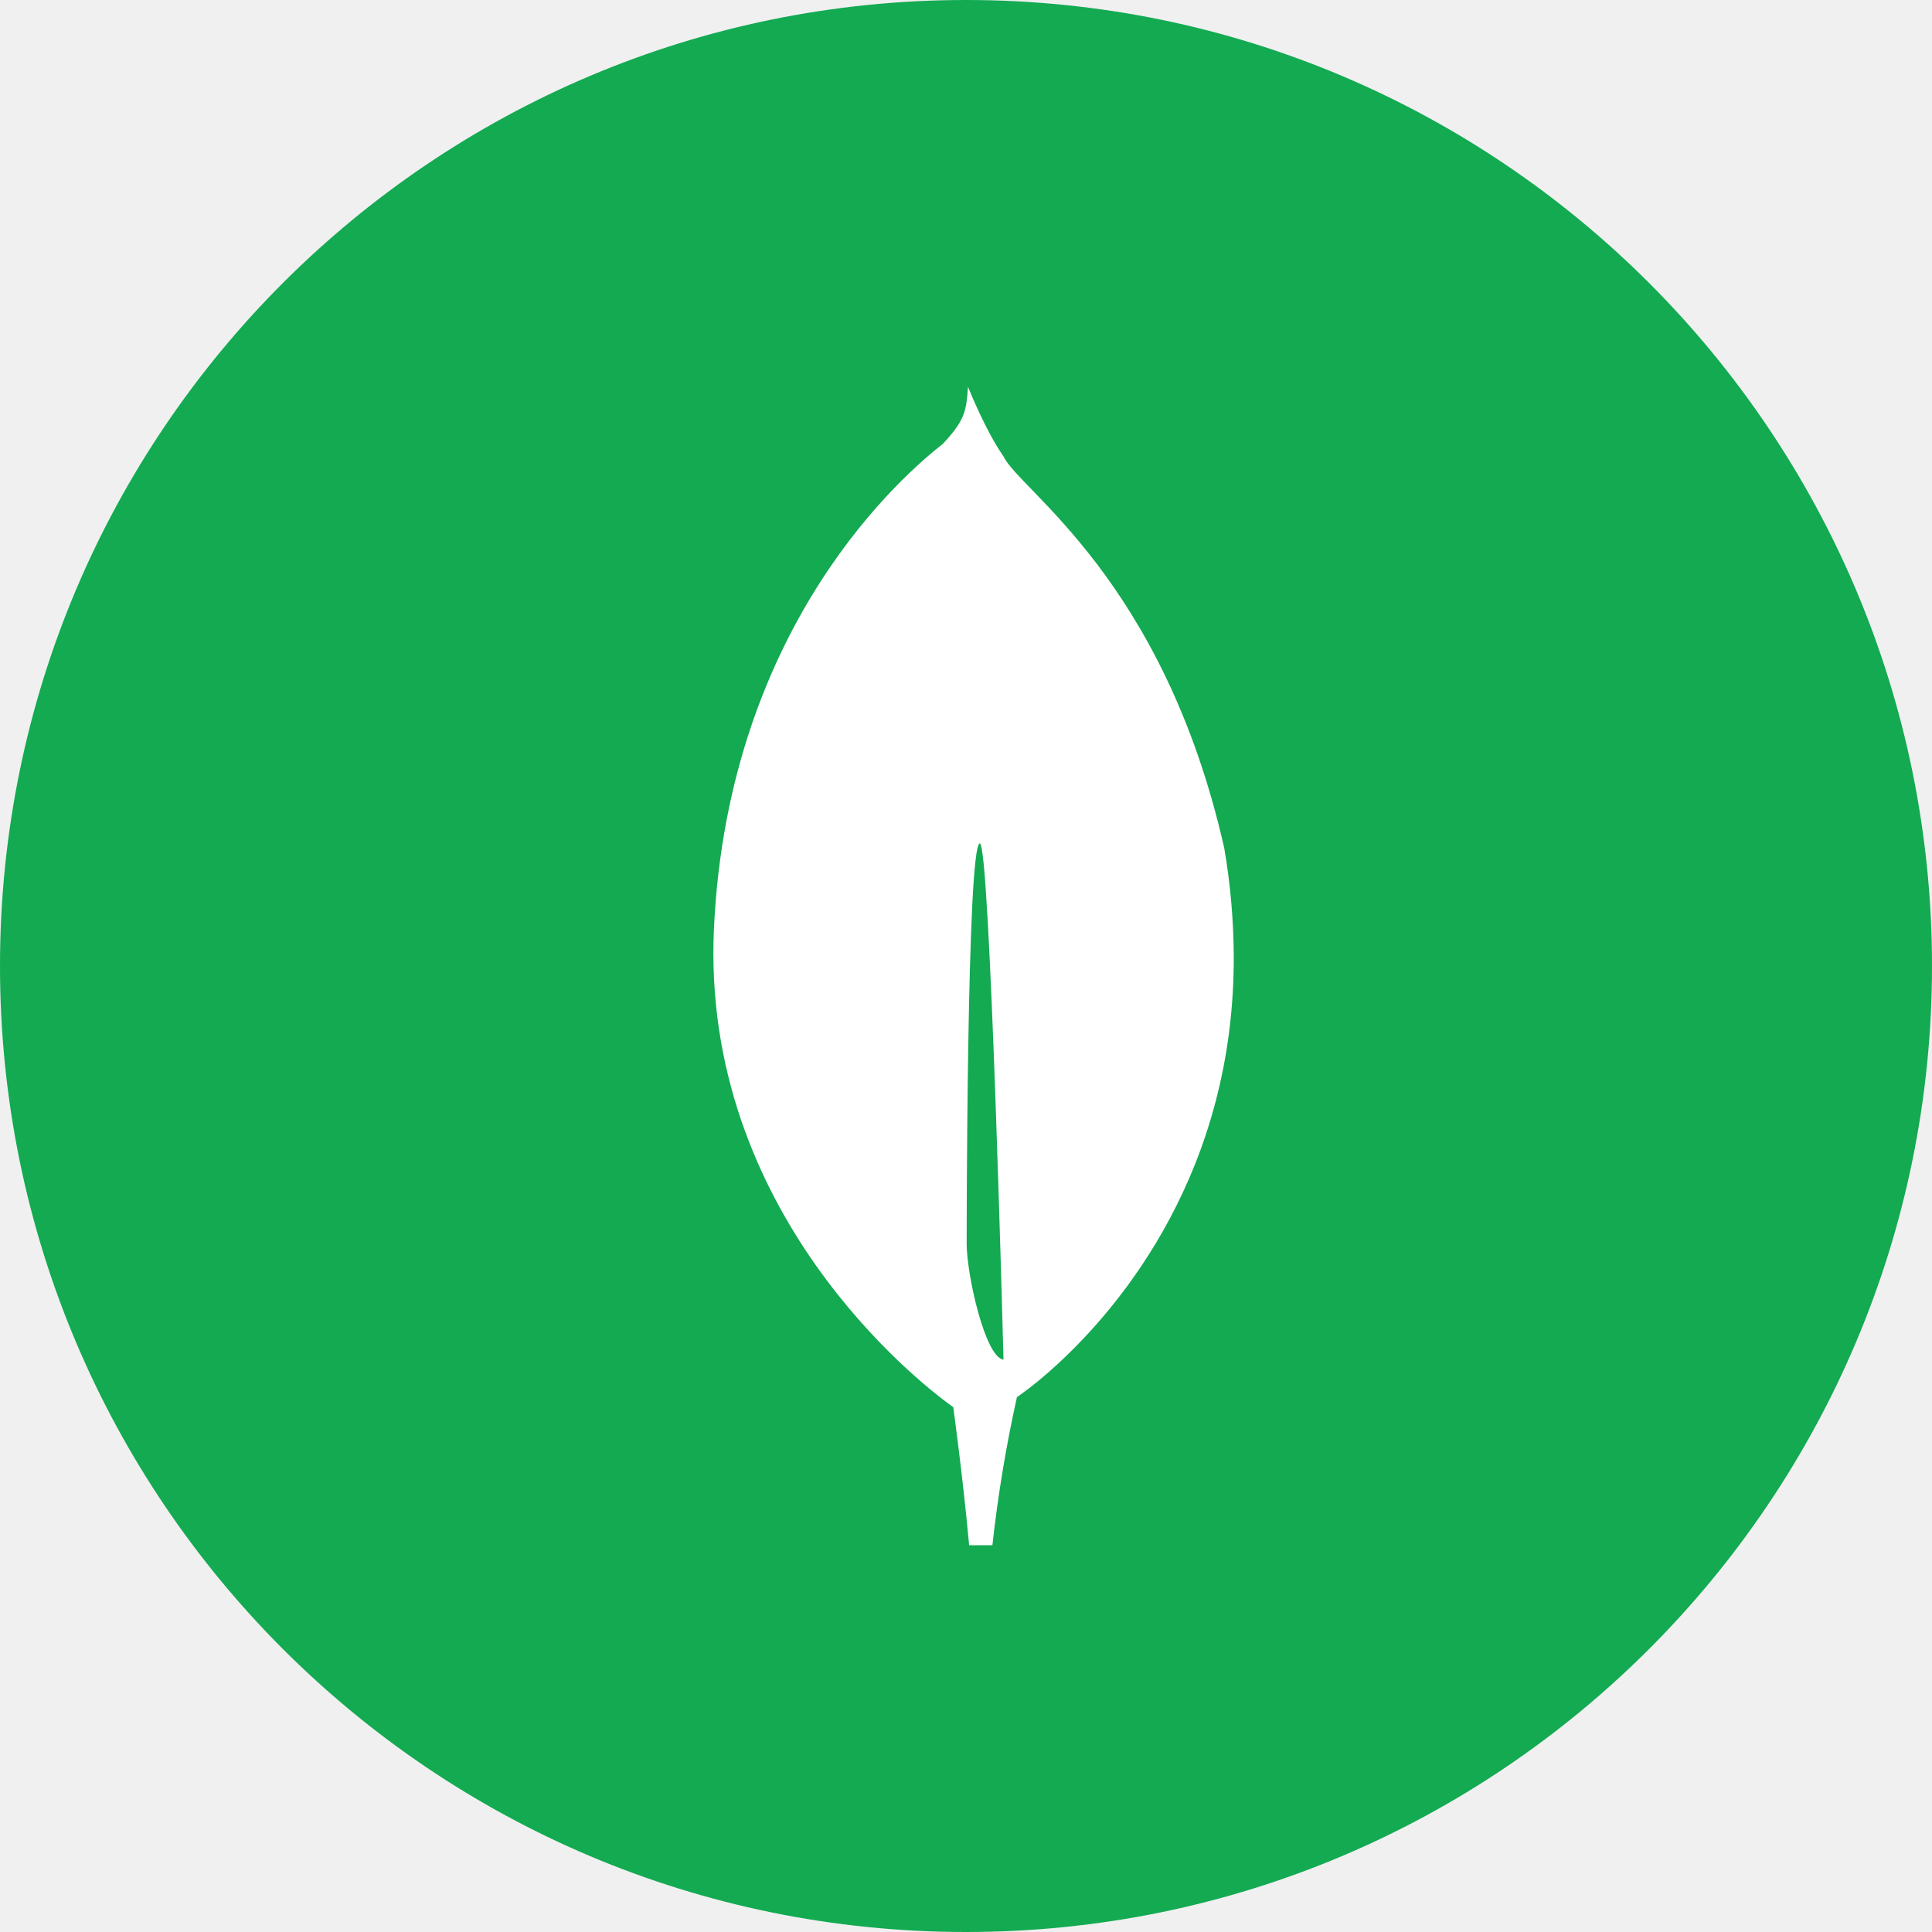
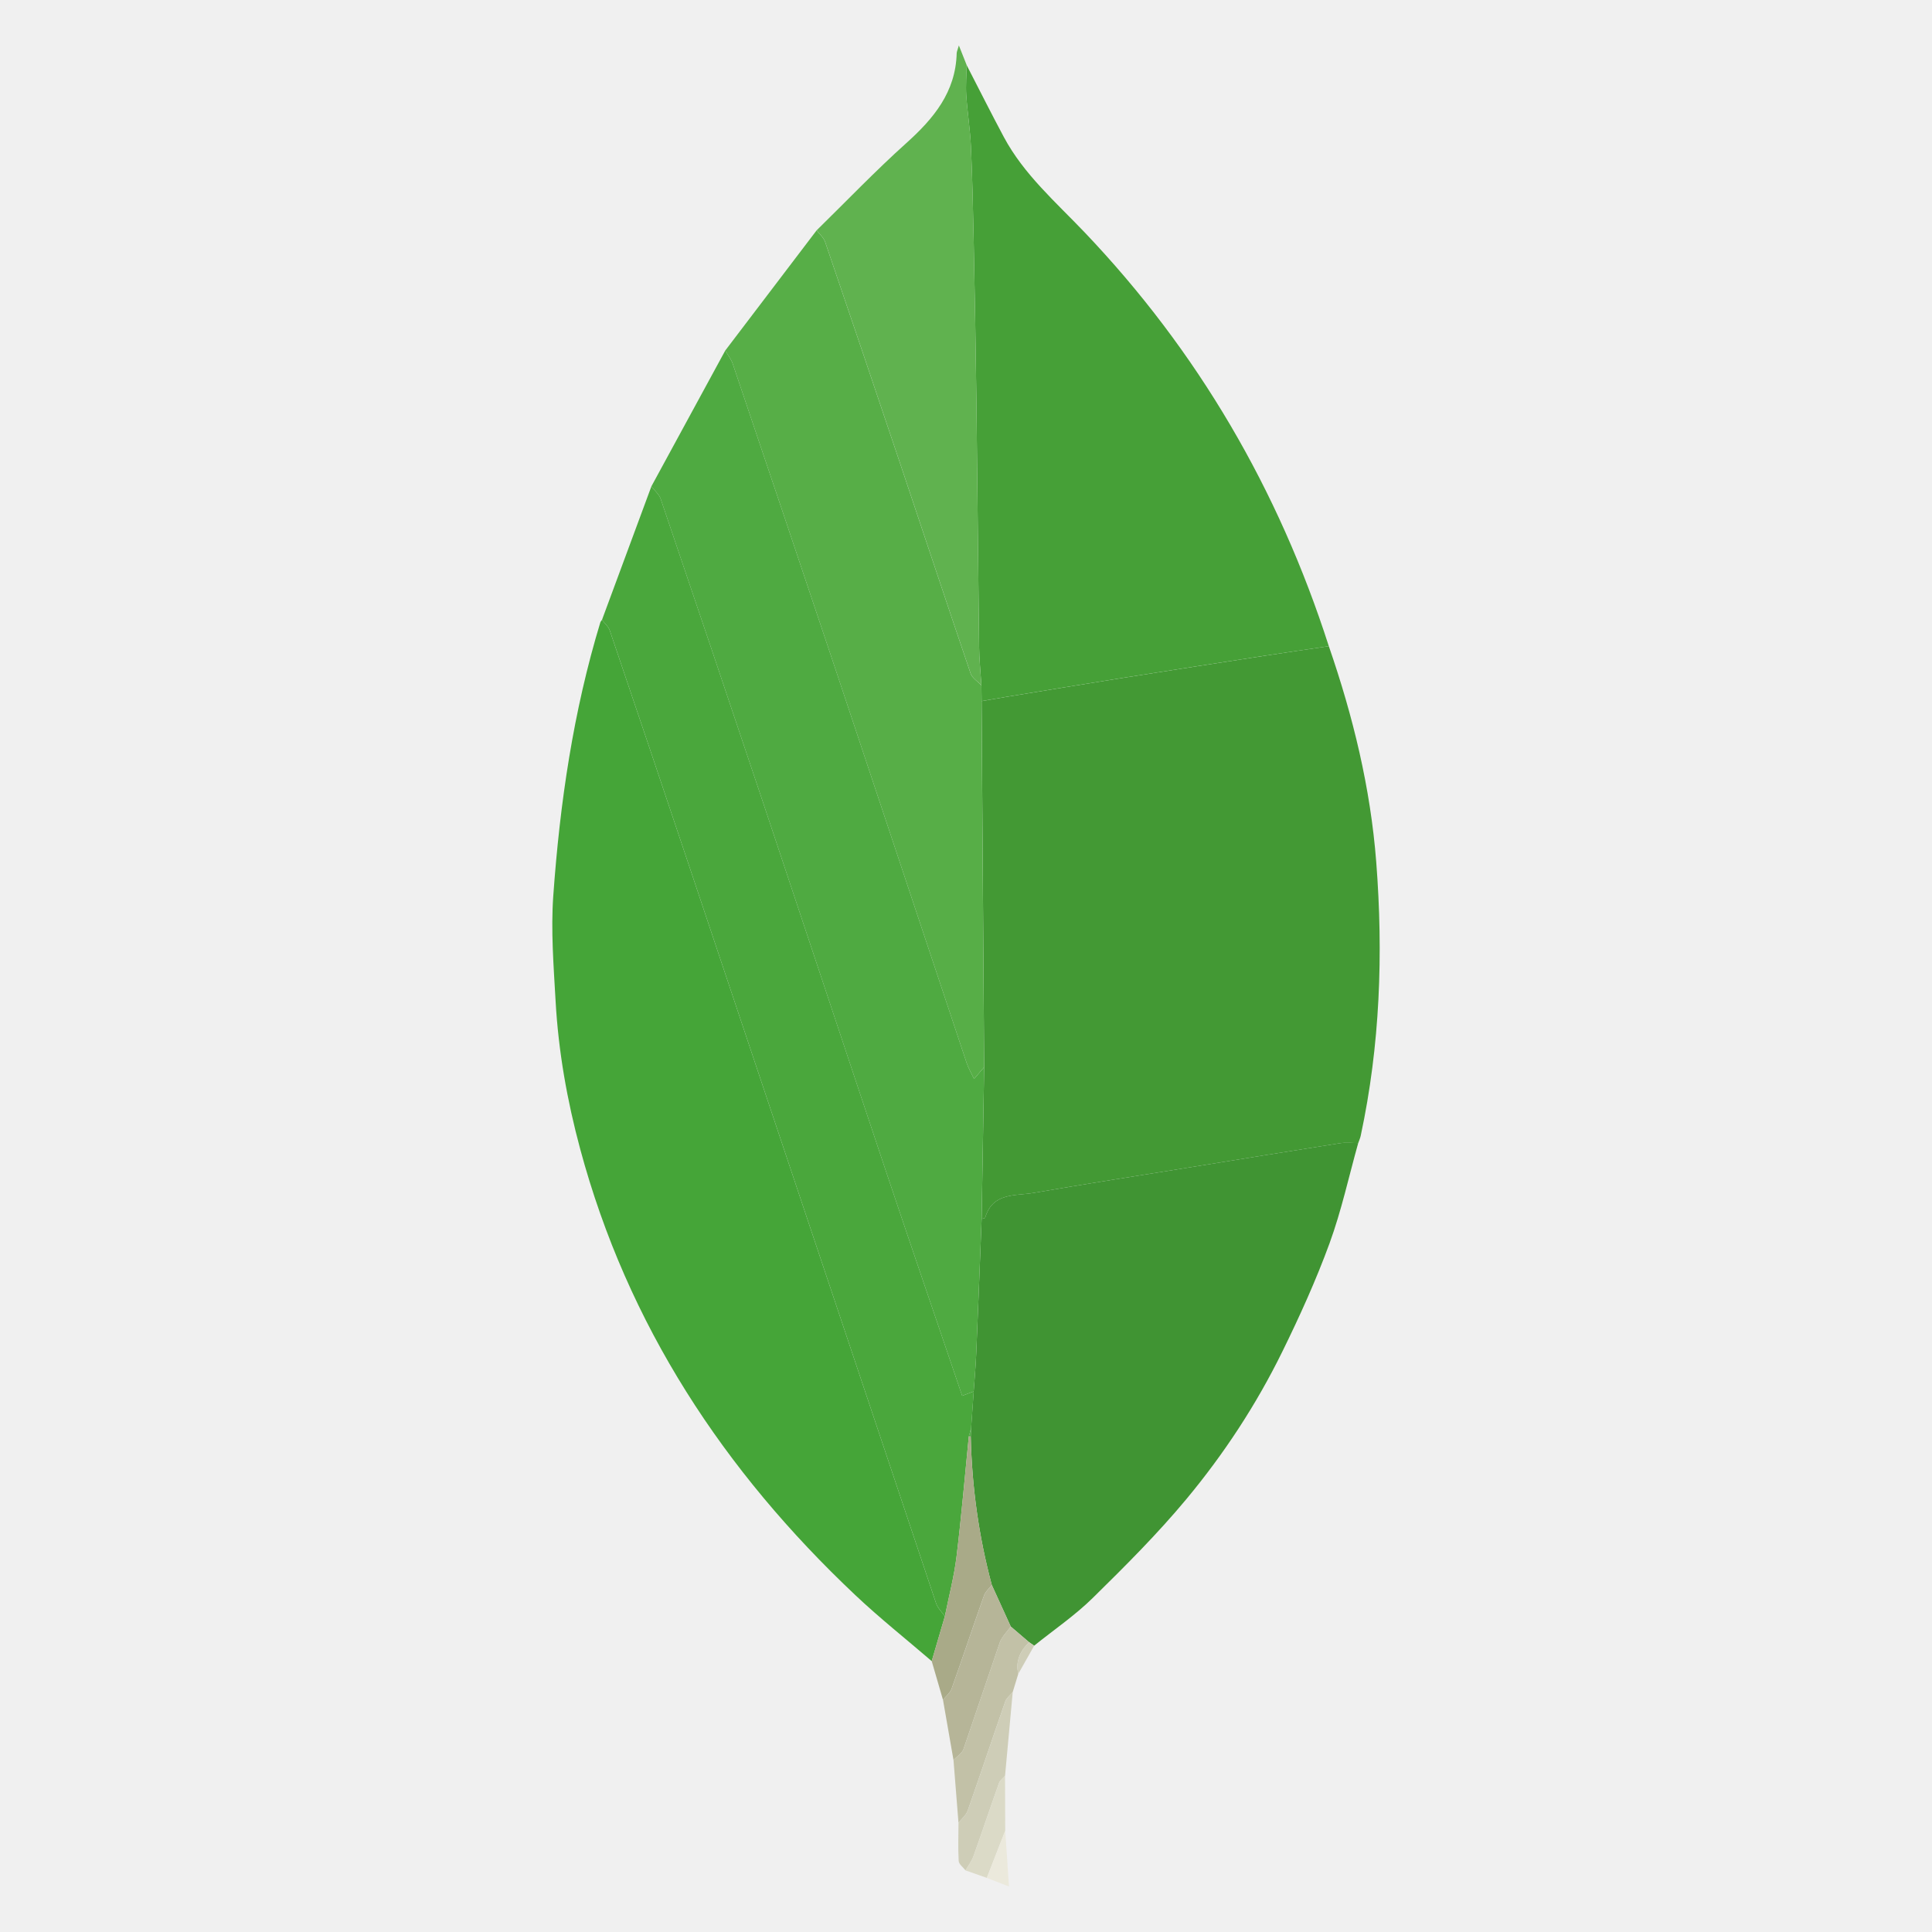
- <svg xmlns="http://www.w3.org/2000/svg" width="800px" height="800px" viewBox="0 0 1024 1024">
-   <circle cx="512" cy="512" r="512" style="fill:#13aa52" />
-   <path d="M648.86 449.44c-32.34-142.73-108.77-189.66-117-207.59-9-12.65-18.12-35.15-18.12-35.15-.15-.38-.39-1.05-.67-1.7-.93 12.65-1.41 17.53-13.37 30.29-18.52 14.48-113.54 94.21-121.27 256.37-7.21 151.24 109.25 241.36 125 252.85l1.79 1.27v-.11c.1.76 5 36 8.44 73.34H526a726.68 726.68 0 0 1 13-78.53l1-.65a204.48 204.48 0 0 0 20.11-16.45l.72-.65c33.48-30.93 93.67-102.47 93.08-216.53a347.07 347.07 0 0 0-5.05-56.76zM512.35 659.12s0-212.12 7-212.08c5.46 0 12.53 273.61 12.53 273.61-9.72-1.17-19.53-45.03-19.53-61.53z" style="fill:#fff" />
+ <svg xmlns="http://www.w3.org/2000/svg" viewBox="0 0 128 128">
+   <g clip-rule="evenodd" fill-rule="evenodd">
+     <path d="m88.038 42.812c1.605 4.643 2.761 9.383 3.141 14.296.472 6.095.256 12.147-1.029 18.142-.035.165-.109.32-.164.48-.403.001-.814-.049-1.208.012-3.329.523-6.655 1.065-9.981 1.604-3.438.557-6.881 1.092-10.313 1.687-1.216.21-2.721-.041-3.212 1.641-.014.046-.154.054-.235.08l.166-10.051c-.057-8.084-.113-16.168-.169-24.252l1.602-.275c2.62-.429 5.24-.864 7.862-1.281 3.129-.497 6.261-.98 9.392-1.465 1.381-.215 2.764-.412 4.148-.618z" fill="#439934" />
+     <path d="m61.729 110.054c-1.69-1.453-3.439-2.842-5.059-4.37-8.717-8.222-15.093-17.899-18.233-29.566-.865-3.211-1.442-6.474-1.627-9.792-.13-2.322-.318-4.665-.154-6.975.437-6.144 1.325-12.229 3.127-18.147l.099-.138c.175.233.427.439.516.702 1.759 5.18 3.505 10.364 5.242 15.551 5.458 16.3 10.909 32.604 16.376 48.9.107.318.384.579.583.866z" fill="#45a538" />
+     <path d="m88.038 42.812c-1.384.206-2.768.403-4.149.616-3.131.485-6.263.968-9.392 1.465-2.622.417-5.242.852-7.862 1.281l-1.602.275-.012-1.045c-.053-.859-.144-1.717-.154-2.576-.069-5.478-.112-10.956-.18-16.434-.042-3.429-.105-6.857-.175-10.285-.043-2.13-.089-4.261-.185-6.388-.052-1.143-.236-2.28-.311-3.423-.042-.657.016-1.319.029-1.979.817 1.583 1.616 3.178 2.456 4.749 1.327 2.484 3.441 4.314 5.344 6.311 7.523 7.892 12.864 17.068 16.193 27.433z" fill="#46a037" />
+     <path d="m65.036 80.753c.081-.026.222-.034.235-.08.491-1.682 1.996-1.431 3.212-1.641 3.432-.594 6.875-1.13 10.313-1.687 3.326-.539 6.652-1.081 9.981-1.604.394-.062.805-.011 1.208-.012-.622 2.22-1.112 4.488-1.901 6.647-.896 2.449-1.98 4.839-3.131 7.182-1.72 3.503-3.863 6.77-6.353 9.763-1.919 2.308-4.058 4.441-6.202 6.548-1.185 1.165-2.582 2.114-3.882 3.161l-.337-.23-1.214-1.038-1.256-2.753c-.865-3.223-1.319-6.504-1.394-9.838l.023-.561.171-2.426c.057-.828.133-1.655.168-2.485.129-2.982.241-5.964.359-8.946z" fill="#409433" />
+     <path d="m65.036 80.753c-.118 2.982-.23 5.964-.357 8.947-.035.83-.111 1.657-.168 2.485l-.765.289c-1.699-5.002-3.399-9.951-5.062-14.913-2.75-8.209-5.467-16.431-8.213-24.642-2.217-6.628-4.452-13.249-6.7-19.867-.105-.31-.407-.552-.617-.826l4.896-9.002c.168.292.39.565.496.879 2.265 6.703 4.526 13.407 6.768 20.118 2.916 8.73 5.814 17.467 8.728 26.198.116.349.308.671.491 1.062l.67-.78c-.056 3.351-.112 6.701-.167 10.052z" fill="#4faa41" />
+     <path d="m43.155 32.227c.21.274.511.516.617.826 2.248 6.618 4.483 13.239 6.7 19.867 2.746 8.211 5.463 16.433 8.213 24.642 1.662 4.961 3.362 9.911 5.062 14.913l.765-.289-.171 2.426-.155.559c-.266 2.656-.49 5.318-.814 7.968-.163 1.328-.509 2.632-.772 3.947-.198-.287-.476-.548-.583-.866-5.467-16.297-10.918-32.6-16.376-48.9-1.737-5.187-3.483-10.371-5.242-15.551-.089-.263-.34-.469-.516-.702 1.09-2.947 2.181-5.894 3.272-8.84z" fill="#4aa73c" />
+     <path d="m65.202 70.702-.67.78c-.183-.391-.375-.714-.491-1.062-2.913-8.731-5.812-17.468-8.728-26.198-2.242-6.711-4.503-13.415-6.768-20.118-.105-.314-.327-.588-.496-.879l6.055-7.965c.191.255.463.482.562.769 1.681 4.921 3.347 9.848 5.003 14.778 1.547 4.604 3.071 9.215 4.636 13.813.105.308.47.526.714.786l.012 1.045c.058 8.082.115 16.167.171 24.251z" fill="#57ae47" />
+     <path d="m65.021 45.404c-.244-.26-.609-.478-.714-.786-1.565-4.598-3.089-9.209-4.636-13.813-1.656-4.93-3.322-9.856-5.003-14.778-.099-.287-.371-.514-.562-.769 1.969-1.928 3.877-3.925 5.925-5.764 1.821-1.634 3.285-3.386 3.352-5.968.003-.107.059-.214.145-.514l.519 1.306c-.013.661-.072 1.322-.029 1.979.075 1.143.259 2.28.311 3.423.096 2.127.142 4.258.185 6.388.069 3.428.132 6.856.175 10.285.067 5.478.111 10.956.18 16.434.008.861.098 1.718.152 2.577z" fill="#60b24f" />
+     <path d="m62.598 107.085c.263-1.315.609-2.62.772-3.947.325-2.649.548-5.312.814-7.968l.066-.01.066.011c.075 3.334.529 6.615 1.394 9.838-.176.232-.425.439-.518.701-.727 2.05-1.412 4.116-2.143 6.166-.1.28-.378.498-.574.744l-.747-2.566z" fill="#a9aa88" />
+     <path d="m62.476 112.621c.196-.246.475-.464.574-.744.731-2.05 1.417-4.115 2.143-6.166.093-.262.341-.469.518-.701l1.255 2.754c-.248.352-.59.669-.728 1.061l-2.404 7.059c-.099.283-.437.483-.663.722z" fill="#b6b598" />
+     <path d="m63.171 116.605c.227-.238.564-.439.663-.722l2.404-7.059c.137-.391.48-.709.728-1.061l1.215 1.037c-.587.58-.913 1.25-.717 2.097l-.369 1.208c-.168.207-.411.387-.494.624-.839 2.403-1.64 4.819-2.485 7.222-.107.305-.404.544-.614.812-.109-1.387-.22-2.771-.331-4.158z" fill="#c2c1a7" />
+     <path d="m63.503 120.763c.209-.269.506-.508.614-.812.845-2.402 1.646-4.818 2.485-7.222.083-.236.325-.417.494-.624l-.509 5.545c-.136.157-.333.294-.398.477-.575 1.614-1.117 3.24-1.694 4.854-.119.333-.347.627-.525.938-.158-.207-.441-.407-.454-.623-.051-.841-.016-1.688-.013-2.533z" fill="#cecdb7" />
+     <path d="m63.969 123.919c.178-.312.406-.606.525-.938.578-1.613 1.119-3.239 1.694-4.854.065-.183.263-.319.398-.477l.012 3.64-1.218 3.124z" fill="#dbdac7" />
+     <path d="m65.38 124.415 1.218-3.124.251 3.696z" fill="#ebe9dc" />
+     <path d="m67.464 110.898c-.196-.847.129-1.518.717-2.097l.337.23z" fill="#cecdb7" />
+     <path d="m64.316 95.172-.066-.011-.066.01.155-.559z" fill="#4faa41" />
+   </g>
</svg>
